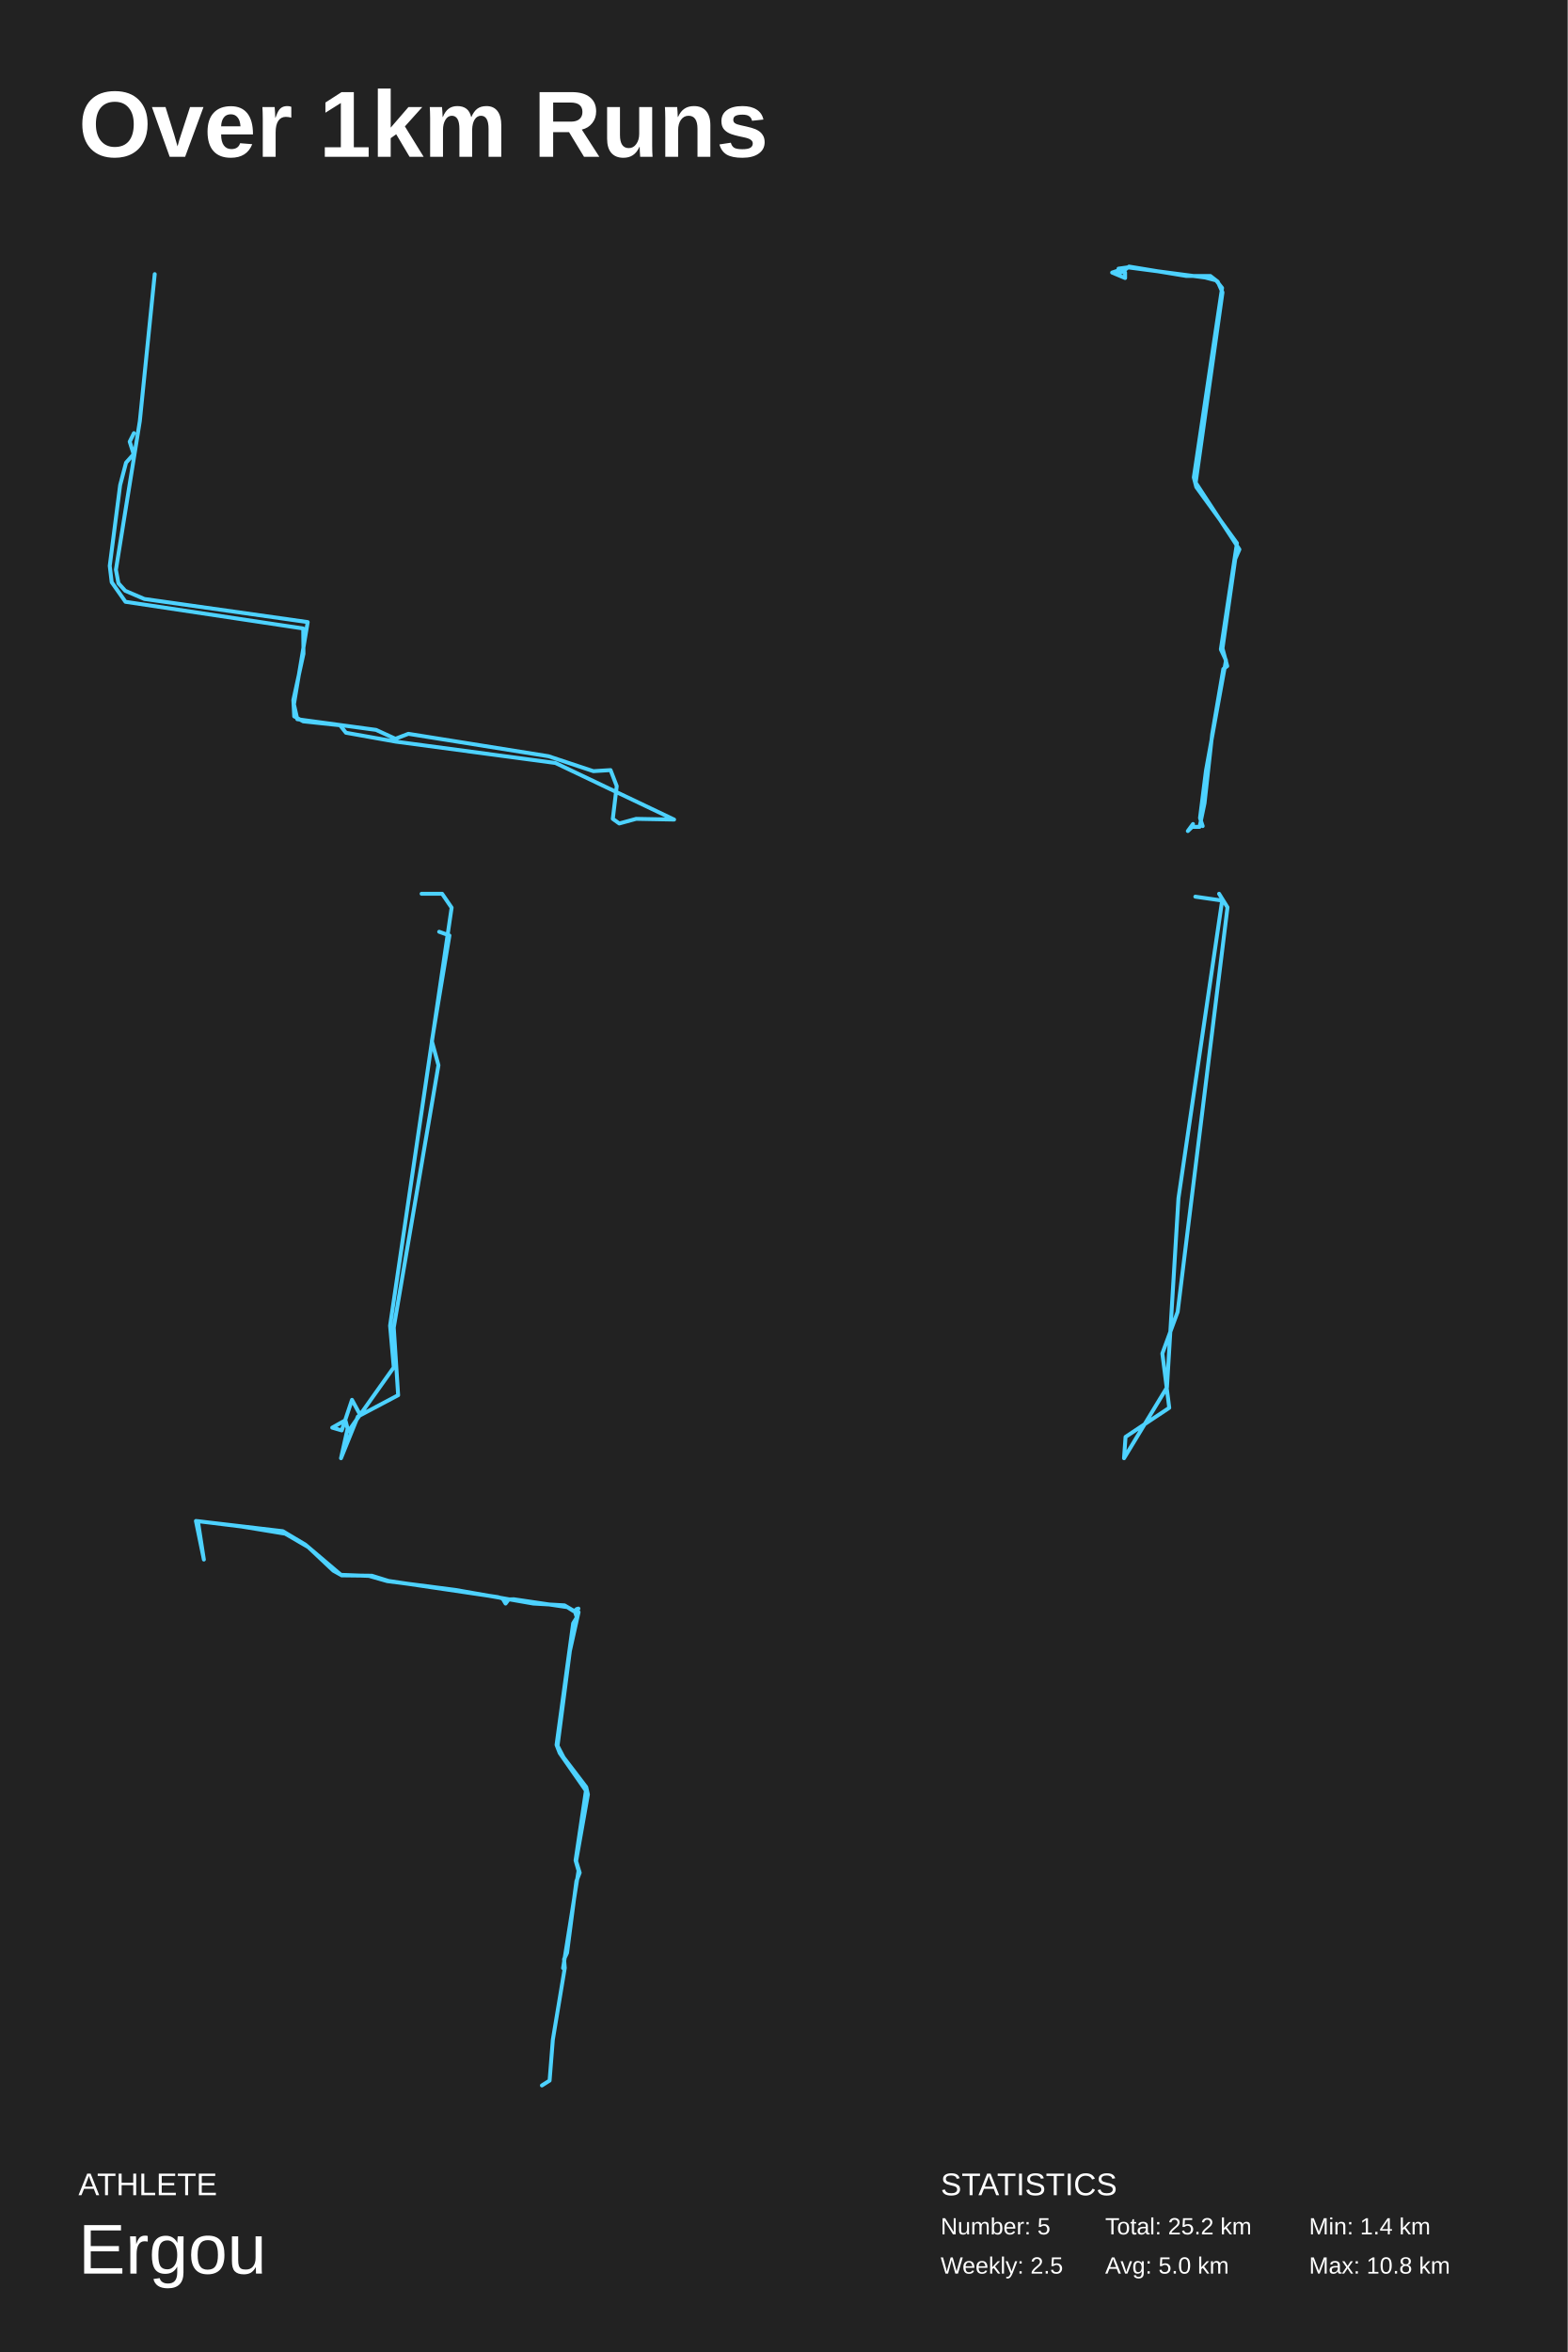
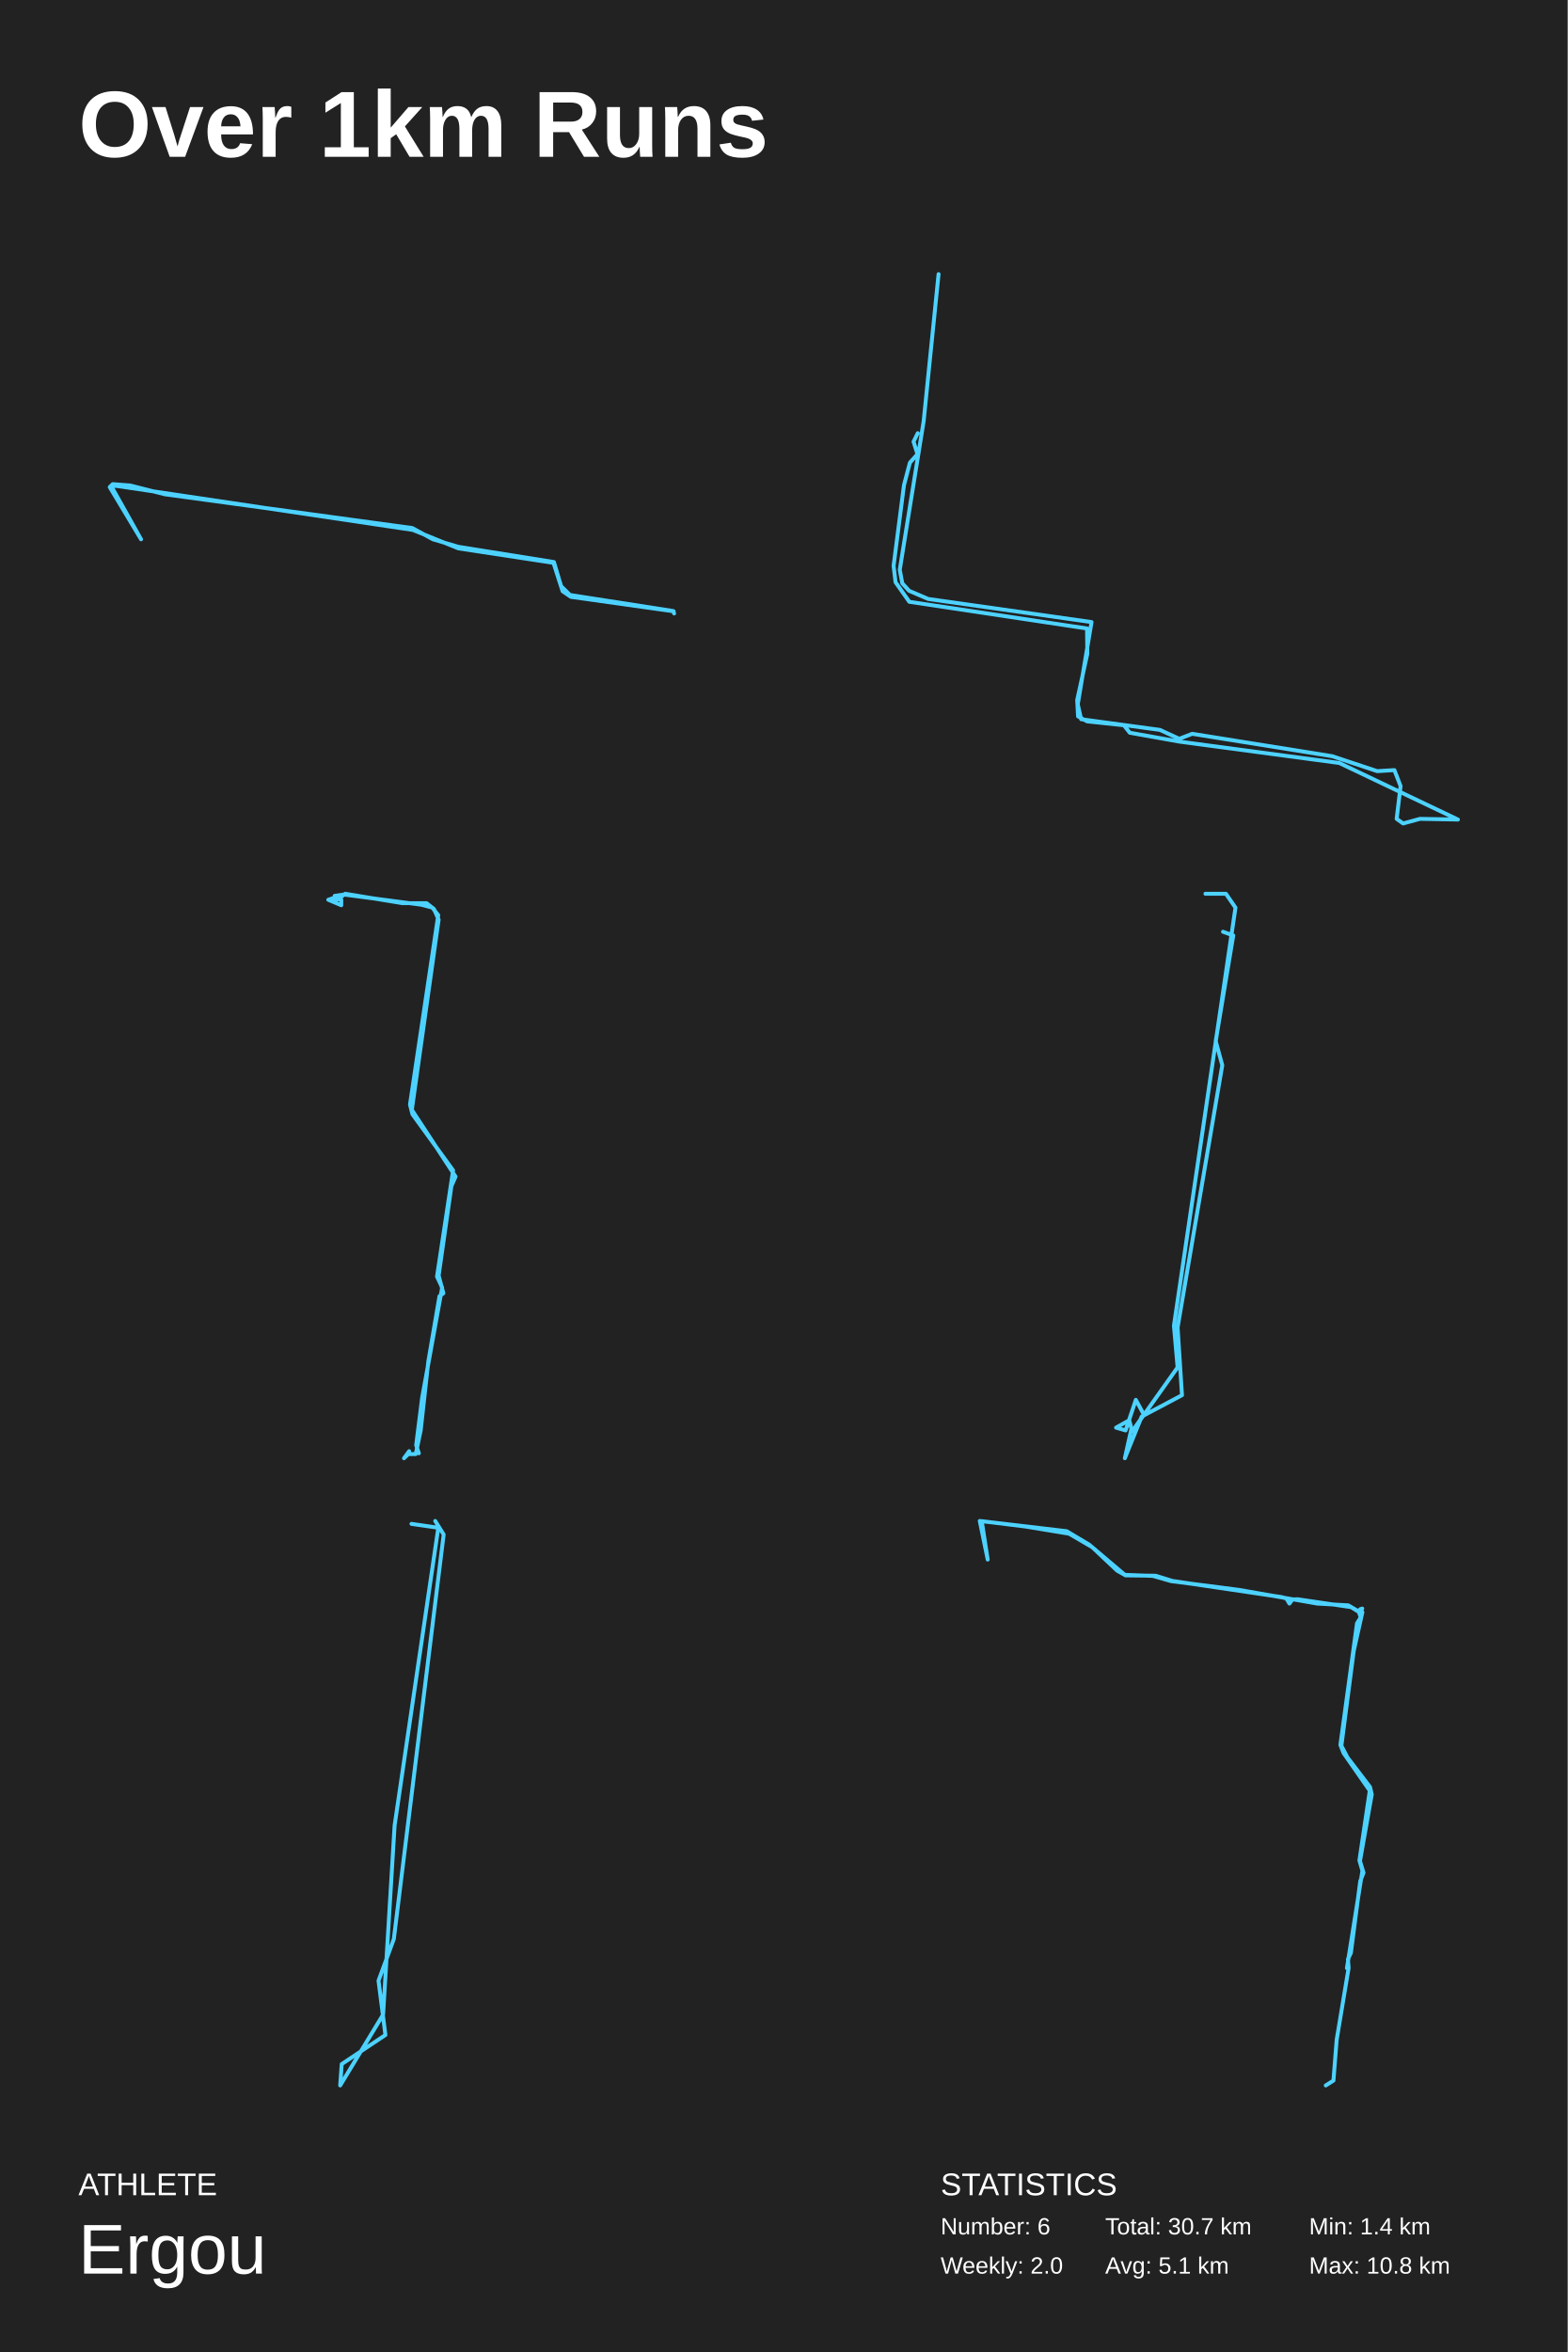
<svg xmlns="http://www.w3.org/2000/svg" baseProfile="full" height="300mm" version="1.1" viewBox="0,0,200,300" width="200mm">
  <defs />
  <rect fill="#222222" height="300" width="200" x="0" y="0" />
  <text fill="#FFFFFF" style="font-size:12px; font-family:Arial; font-weight:bold;" x="10" y="20">Over 1km Runs</text>
  <text fill="#FFFFFF" style="font-size:4px; font-family:Arial" x="10" y="280">ATHLETE</text>
  <text fill="#FFFFFF" style="font-size:9px; font-family:Arial" x="10" y="290">Ergou</text>
  <text fill="#FFFFFF" style="font-size:4px; font-family:Arial" x="120" y="280">STATISTICS</text>
-   <text fill="#FFFFFF" style="font-size:3px; font-family:Arial" x="120" y="285">Number: 5</text>
-   <text fill="#FFFFFF" style="font-size:3px; font-family:Arial" x="120" y="290">Weekly: 2.5</text>
-   <text fill="#FFFFFF" style="font-size:3px; font-family:Arial" x="141" y="285">Total: 25.2 km</text>
-   <text fill="#FFFFFF" style="font-size:3px; font-family:Arial" x="141" y="290">Avg: 5.0 km</text>
+   <text fill="#FFFFFF" style="font-size:3px; font-family:Arial" x="120" y="285">Number: 6</text>
+   <text fill="#FFFFFF" style="font-size:3px; font-family:Arial" x="120" y="290">Weekly: 2.0</text>
+   <text fill="#FFFFFF" style="font-size:3px; font-family:Arial" x="141" y="285">Total: 30.7 km</text>
+   <text fill="#FFFFFF" style="font-size:3px; font-family:Arial" x="141" y="290">Avg: 5.1 km</text>
  <text fill="#FFFFFF" style="font-size:3px; font-family:Arial" x="167" y="285">Min: 1.4 km</text>
  <text fill="#FFFFFF" style="font-size:3px; font-family:Arial" x="167" y="290">Max: 10.8 km</text>
-   <polyline fill="none" points="19.74,34.965 17.839,53.706 14.789,72.676 15.112,74.4 15.973,75.353 18.413,76.397 39.256,79.347 37.498,89.831 37.928,91.737 47.973,93.098 50.448,94.233 52.099,93.598 69.964,96.457 75.704,98.363 77.892,98.227 78.682,100.269 78.179,104.445 79.004,105.035 81.157,104.445 86.0,104.536 70.861,97.319 50.484,94.596 44.135,93.462 43.381,92.508 38.682,92.009 37.534,91.374 37.426,89.286 38.717,83.386 38.682,80.164 16.009,76.76 14.251,74.264 14.0,72.177 15.327,61.875 16.081,59.016 17.049,57.927 16.547,56.338 17.085,55.249" stroke="#4dd2ff" stroke-linecap="round" stroke-linejoin="round" stroke-width="0.5" />
-   <polyline fill="none" points="153.119,105.168 153.435,105.367 153.093,104.335 153.856,98.276 156.409,84.228 155.751,82.83 157.804,69.282 152.619,62.125 152.303,60.894 155.909,36.729 155.146,35.764 153.751,35.398 143.881,34.1 142.696,34.266 142.854,35.065 142.67,34.499 141.88,34.765 143.538,35.464 143.538,34.765 143.144,34.699 144.039,34.0 151.329,35.198 154.409,35.198 155.356,35.93 155.961,37.295 152.54,61.559 158.12,70.081 157.593,71.279 155.961,82.697 156.567,84.96 156.067,85.327 154.645,93.649 153.672,102.438 153.04,105.467 152.092,105.467 151.54,106.0 152.198,105.101" stroke="#4dd2ff" stroke-linecap="round" stroke-linejoin="round" stroke-width="0.5" />
-   <polyline fill="none" points="56.028,118.847 57.337,119.32 55.094,132.797 55.935,135.871 50.234,169.33 50.794,177.96 45.654,180.68 43.504,186.0 44.345,182.217 44.065,181.153 42.383,182.098 43.598,182.453 44.906,178.551 45.934,180.443 44.439,182.571 50.234,174.413 49.766,169.093 57.617,115.773 56.402,114.0 53.785,114.0" stroke="#4dd2ff" stroke-linecap="round" stroke-linejoin="round" stroke-width="0.5" />
-   <polyline fill="none" points="155.526,114.0 156.601,115.732 150.244,167.319 148.289,172.639 149.169,179.567 143.594,183.278 143.399,186.0 148.875,176.969 150.342,152.845 155.917,114.866 152.494,114.371" stroke="#4dd2ff" stroke-linecap="round" stroke-linejoin="round" stroke-width="0.5" />
-   <polyline fill="none" points="71.835,251.039 73.81,238.621 73.429,237.293 74.752,228.404 71.401,223.593 71.002,222.563 73.121,207.055 73.592,206.299 73.339,205.544 72.017,204.765 68.032,204.536 58.088,202.795 49.393,201.673 47.075,201.009 43.47,200.871 42.528,200.344 39.34,197.344 36.388,195.626 30.827,194.71 25.248,194.023 26.009,198.924 24.995,194.0 36.08,195.305 38.96,197.023 43.579,200.94 47.437,200.986 49.574,201.65 63.503,203.711 64.119,203.894 64.5,204.536 64.898,204.009 65.55,203.986 72.379,204.994 73.176,205.498 73.792,205.177 73.556,205.246 73.81,205.635 72.705,210.583 71.129,222.677 71.908,224.166 74.788,227.946 75.005,228.885 73.502,237.384 73.955,238.873 73.538,239.927 72.343,249.091 71.962,249.893 72.053,251.016 70.531,260.157 70.115,265.381 69.137,266.0" stroke="#4dd2ff" stroke-linecap="round" stroke-linejoin="round" stroke-width="0.5" />
+   <polyline fill="none" points="85.946,77.973 72.826,76.129 71.773,75.412 70.612,71.793 58.49,69.949 52.659,67.593 15.215,62.027 14.297,61.924 14.324,62.232 17.996,68.788 14.0,62.129 14.378,61.754 16.619,61.924 21.046,63.051 52.605,67.354 55.224,68.788 58.463,69.744 70.666,71.69 71.584,74.763 72.718,75.89 85.892,77.939 86.0,78.246" stroke="#4dd2ff" stroke-linecap="round" stroke-linejoin="round" stroke-width="0.5" />
+   <polyline fill="none" points="119.74,34.965 117.839,53.706 114.789,72.676 115.112,74.4 115.973,75.353 118.413,76.397 139.256,79.347 137.498,89.831 137.928,91.737 147.973,93.098 150.448,94.233 152.099,93.598 169.964,96.457 175.704,98.363 177.892,98.227 178.682,100.269 178.179,104.445 179.004,105.035 181.157,104.445 186.0,104.536 170.861,97.319 150.484,94.596 144.135,93.462 143.381,92.508 138.682,92.009 137.534,91.374 137.426,89.286 138.717,83.386 138.682,80.164 116.009,76.76 114.251,74.264 114.0,72.177 115.327,61.875 116.081,59.016 117.049,57.927 116.547,56.338 117.085,55.249" stroke="#4dd2ff" stroke-linecap="round" stroke-linejoin="round" stroke-width="0.5" />
+   <polyline fill="none" points="53.119,185.168 53.435,185.367 53.093,184.335 53.856,178.276 56.409,164.228 55.751,162.83 57.804,149.282 52.619,142.125 52.303,140.894 55.909,116.729 55.146,115.764 53.751,115.398 43.881,114.1 42.696,114.266 42.854,115.065 42.67,114.499 41.88,114.765 43.538,115.464 43.538,114.765 43.144,114.699 44.039,114.0 51.329,115.198 54.409,115.198 55.356,115.93 55.961,117.295 52.54,141.559 58.12,150.081 57.593,151.279 55.961,162.697 56.567,164.96 56.067,165.327 54.645,173.649 53.672,182.438 53.04,185.467 52.092,185.467 51.54,186.0 52.198,185.101" stroke="#4dd2ff" stroke-linecap="round" stroke-linejoin="round" stroke-width="0.5" />
+   <polyline fill="none" points="156.028,118.847 157.337,119.32 155.094,132.797 155.935,135.871 150.234,169.33 150.794,177.96 145.654,180.68 143.504,186.0 144.345,182.217 144.065,181.153 142.383,182.098 143.598,182.453 144.906,178.551 145.934,180.443 144.439,182.571 150.234,174.413 149.766,169.093 157.617,115.773 156.402,114.0 153.785,114.0" stroke="#4dd2ff" stroke-linecap="round" stroke-linejoin="round" stroke-width="0.5" />
+   <polyline fill="none" points="55.526,194.0 56.601,195.732 50.244,247.319 48.289,252.639 49.169,259.567 43.594,263.278 43.399,266.0 48.875,256.969 50.342,232.845 55.917,194.866 52.494,194.371" stroke="#4dd2ff" stroke-linecap="round" stroke-linejoin="round" stroke-width="0.5" />
+   <polyline fill="none" points="171.835,251.039 173.81,238.621 173.429,237.293 174.752,228.404 171.401,223.593 171.002,222.563 173.121,207.055 173.592,206.299 173.339,205.544 172.017,204.765 168.032,204.536 158.088,202.795 149.393,201.673 147.075,201.009 143.47,200.871 142.528,200.344 139.34,197.344 136.388,195.626 130.827,194.71 125.248,194.023 126.009,198.924 124.995,194.0 136.08,195.305 138.96,197.023 143.579,200.94 147.437,200.986 149.574,201.65 163.503,203.711 164.119,203.894 164.5,204.536 164.898,204.009 165.55,203.986 172.379,204.994 173.176,205.498 173.792,205.177 173.556,205.246 173.81,205.635 172.705,210.583 171.129,222.677 171.908,224.166 174.788,227.946 175.005,228.885 173.502,237.384 173.955,238.873 173.538,239.927 172.343,249.091 171.962,249.893 172.053,251.016 170.531,260.157 170.115,265.381 169.137,266.0" stroke="#4dd2ff" stroke-linecap="round" stroke-linejoin="round" stroke-width="0.5" />
</svg>
